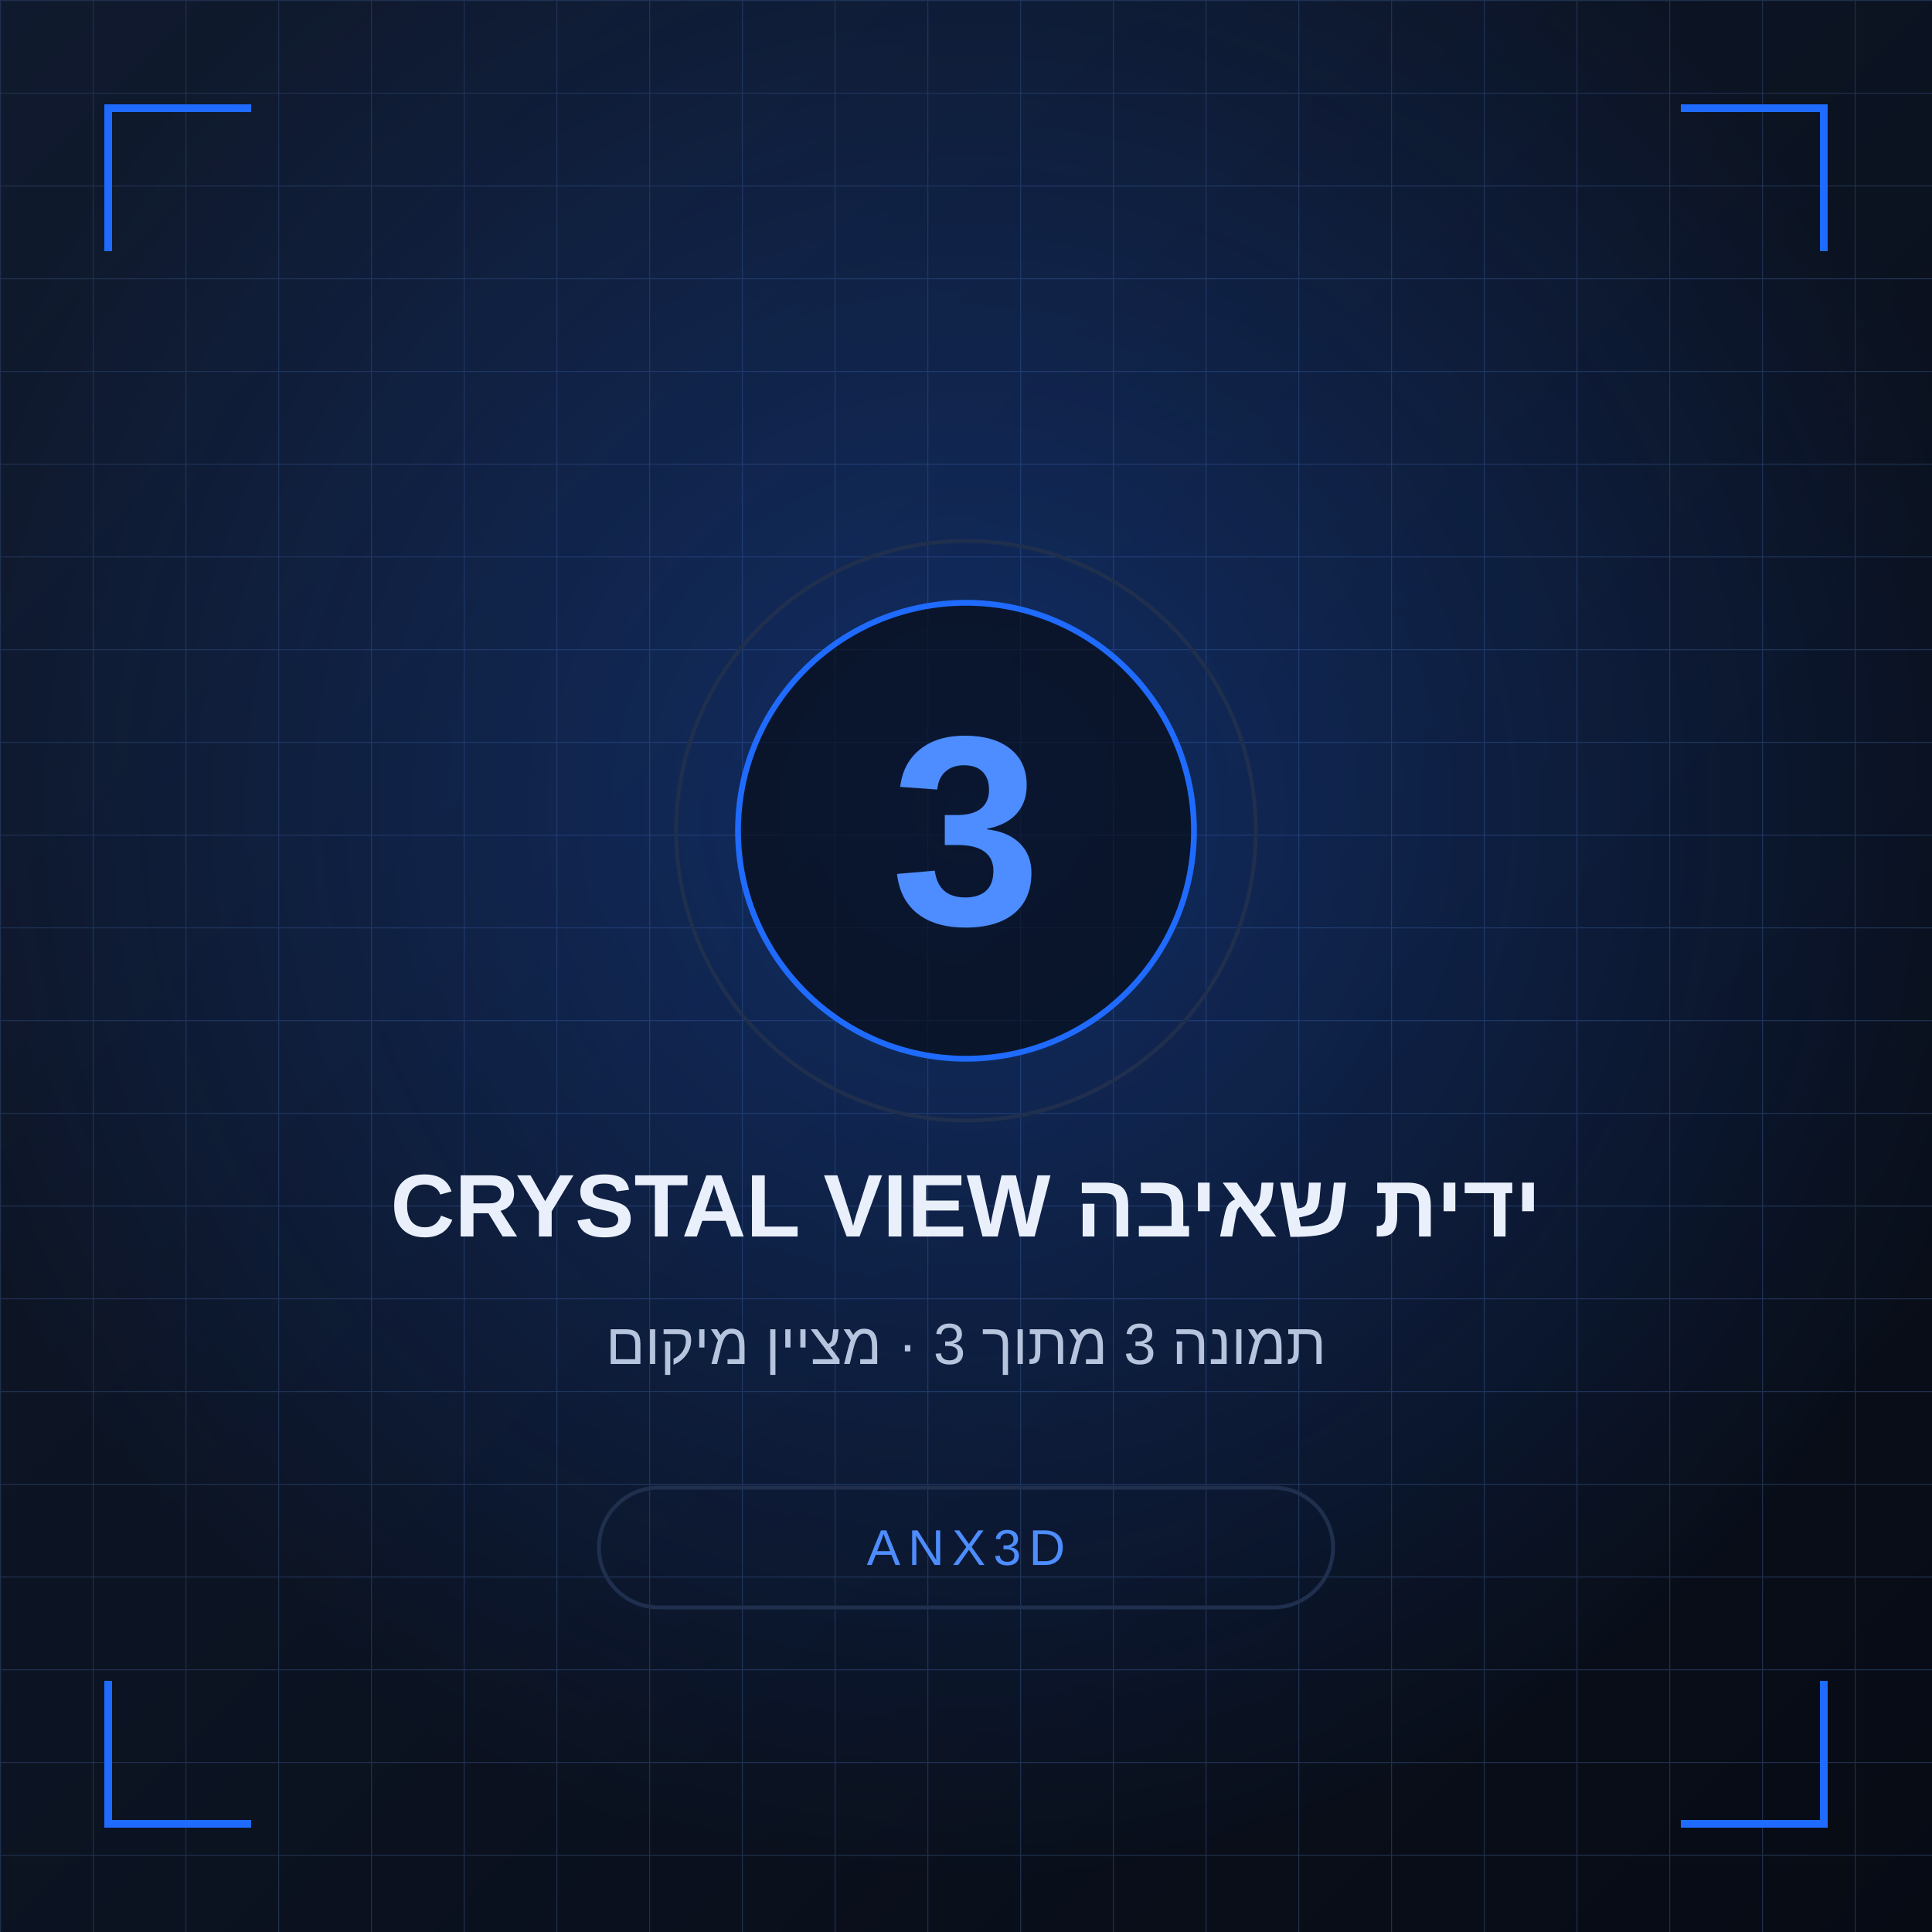
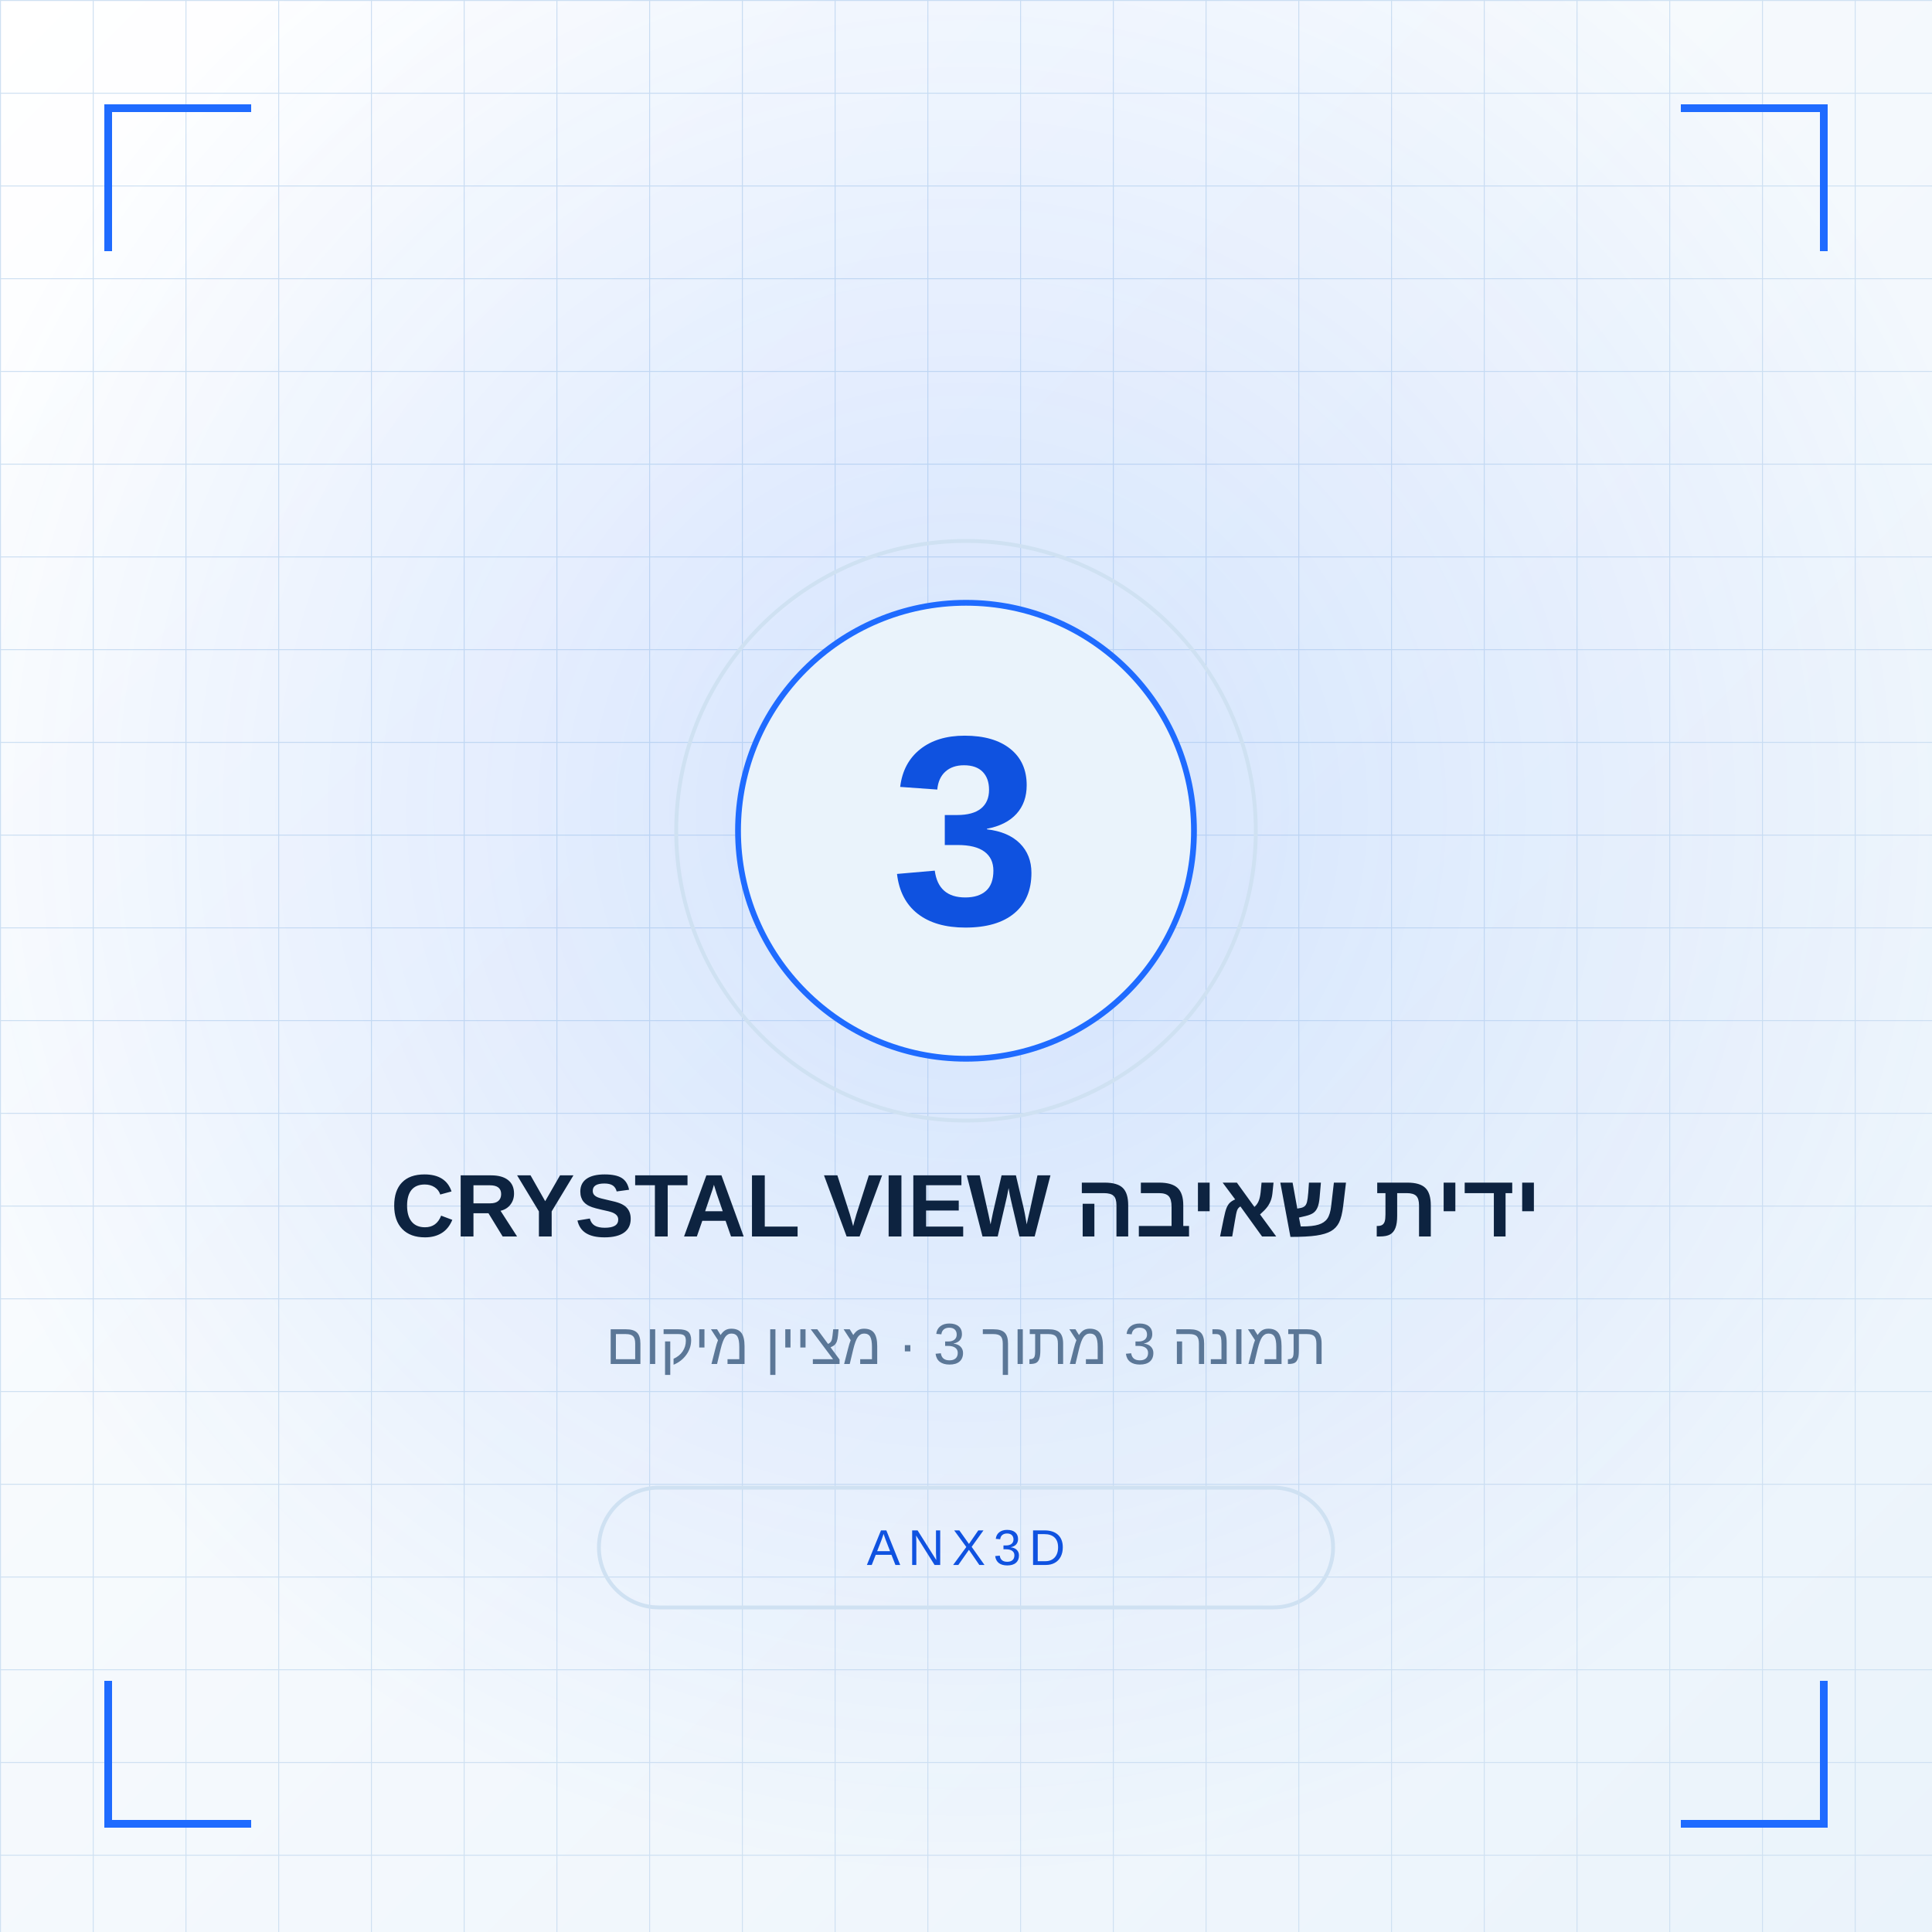
<svg xmlns="http://www.w3.org/2000/svg" width="1000" height="1000" viewBox="0 0 1000 1000" role="img" aria-label="ידית שאיבה CRYSTAL VIEW — תמונה 3 מתוך 3 (מציין מיקום)">
  <defs>
    <linearGradient id="bg" x1="0" y1="0" x2="1" y2="1">
-       <stop offset="0%" stop-color="#101a2e" />
-       <stop offset="100%" stop-color="#070b14" />
+       <stop offset="0%" stop-color="#ffffff" />
+       <stop offset="100%" stop-color="#eaf3fb" />
    </linearGradient>
    <pattern id="grid" width="48" height="48" patternUnits="userSpaceOnUse">
-       <path d="M48 0H0V48" fill="none" stroke="#1f2f4d" stroke-width="1" />
+       <path d="M48 0H0V48" fill="none" stroke="#cfe1f2" stroke-width="1" />
    </pattern>
    <radialGradient id="glow" cx="50%" cy="42%" r="55%">
-       <stop offset="0%" stop-color="#1f6bff" stop-opacity="0.30" />
+       <stop offset="0%" stop-color="#1f6bff" stop-opacity="0.16" />
      <stop offset="100%" stop-color="#1f6bff" stop-opacity="0" />
    </radialGradient>
  </defs>
  <rect width="1000" height="1000" fill="url(#bg)" />
  <rect width="1000" height="1000" fill="url(#grid)" />
  <rect width="1000" height="1000" fill="url(#glow)" />
  <path d="M56 128V56h72" fill="none" stroke="#1f6bff" stroke-width="4" stroke-linecap="square" />
  <path d="M872 56h72v72" fill="none" stroke="#1f6bff" stroke-width="4" stroke-linecap="square" />
  <path d="M944 872v72h-72" fill="none" stroke="#1f6bff" stroke-width="4" stroke-linecap="square" />
  <path d="M128 944H56v-72" fill="none" stroke="#1f6bff" stroke-width="4" stroke-linecap="square" />
-   <circle cx="500" cy="430" r="150" fill="none" stroke="#1f2f4d" stroke-width="2" />
-   <circle cx="500" cy="430" r="118" fill="#070b14" fill-opacity="0.65" stroke="#1f6bff" stroke-width="3" />
-   <text x="500" y="430" text-anchor="middle" dominant-baseline="central" font-family="Heebo, Arial, sans-serif" font-size="140" font-weight="700" fill="#4d8dff">3</text>
-   <text x="500" y="640" text-anchor="middle" direction="rtl" font-family="Heebo, Arial, sans-serif" font-size="46" font-weight="700" fill="#eaf0fb">ידית שאיבה CRYSTAL VIEW</text>
-   <text x="500" y="706" text-anchor="middle" direction="rtl" font-family="Heebo, Arial, sans-serif" font-size="30" fill="#b6c4dd">תמונה 3 מתוך 3 · מציין מיקום</text>
-   <rect x="310" y="770" width="380" height="62" rx="31" fill="none" stroke="#1f2f4d" stroke-width="2" />
-   <text x="500" y="801" text-anchor="middle" dominant-baseline="central" font-family="Heebo, Arial, sans-serif" font-size="26" letter-spacing="4" fill="#4d8dff">ANX3D</text>
+   <circle cx="500" cy="430" r="150" fill="none" stroke="#cfe1f2" stroke-width="2" />
+   <circle cx="500" cy="430" r="118" fill="#eaf3fb" stroke="#1f6bff" stroke-width="3" />
+   <text x="500" y="430" text-anchor="middle" dominant-baseline="central" font-family="Heebo, Arial, sans-serif" font-size="140" font-weight="700" fill="#0f52e0">3</text>
+   <text x="500" y="640" text-anchor="middle" direction="rtl" font-family="Heebo, Arial, sans-serif" font-size="46" font-weight="700" fill="#0d2340">ידית שאיבה CRYSTAL VIEW</text>
+   <text x="500" y="706" text-anchor="middle" direction="rtl" font-family="Heebo, Arial, sans-serif" font-size="30" fill="#5b7797">תמונה 3 מתוך 3 · מציין מיקום</text>
+   <rect x="310" y="770" width="380" height="62" rx="31" fill="none" stroke="#cfe1f2" stroke-width="2" />
+   <text x="500" y="801" text-anchor="middle" dominant-baseline="central" font-family="Heebo, Arial, sans-serif" font-size="26" letter-spacing="4" fill="#0f52e0">ANX3D</text>
</svg>
